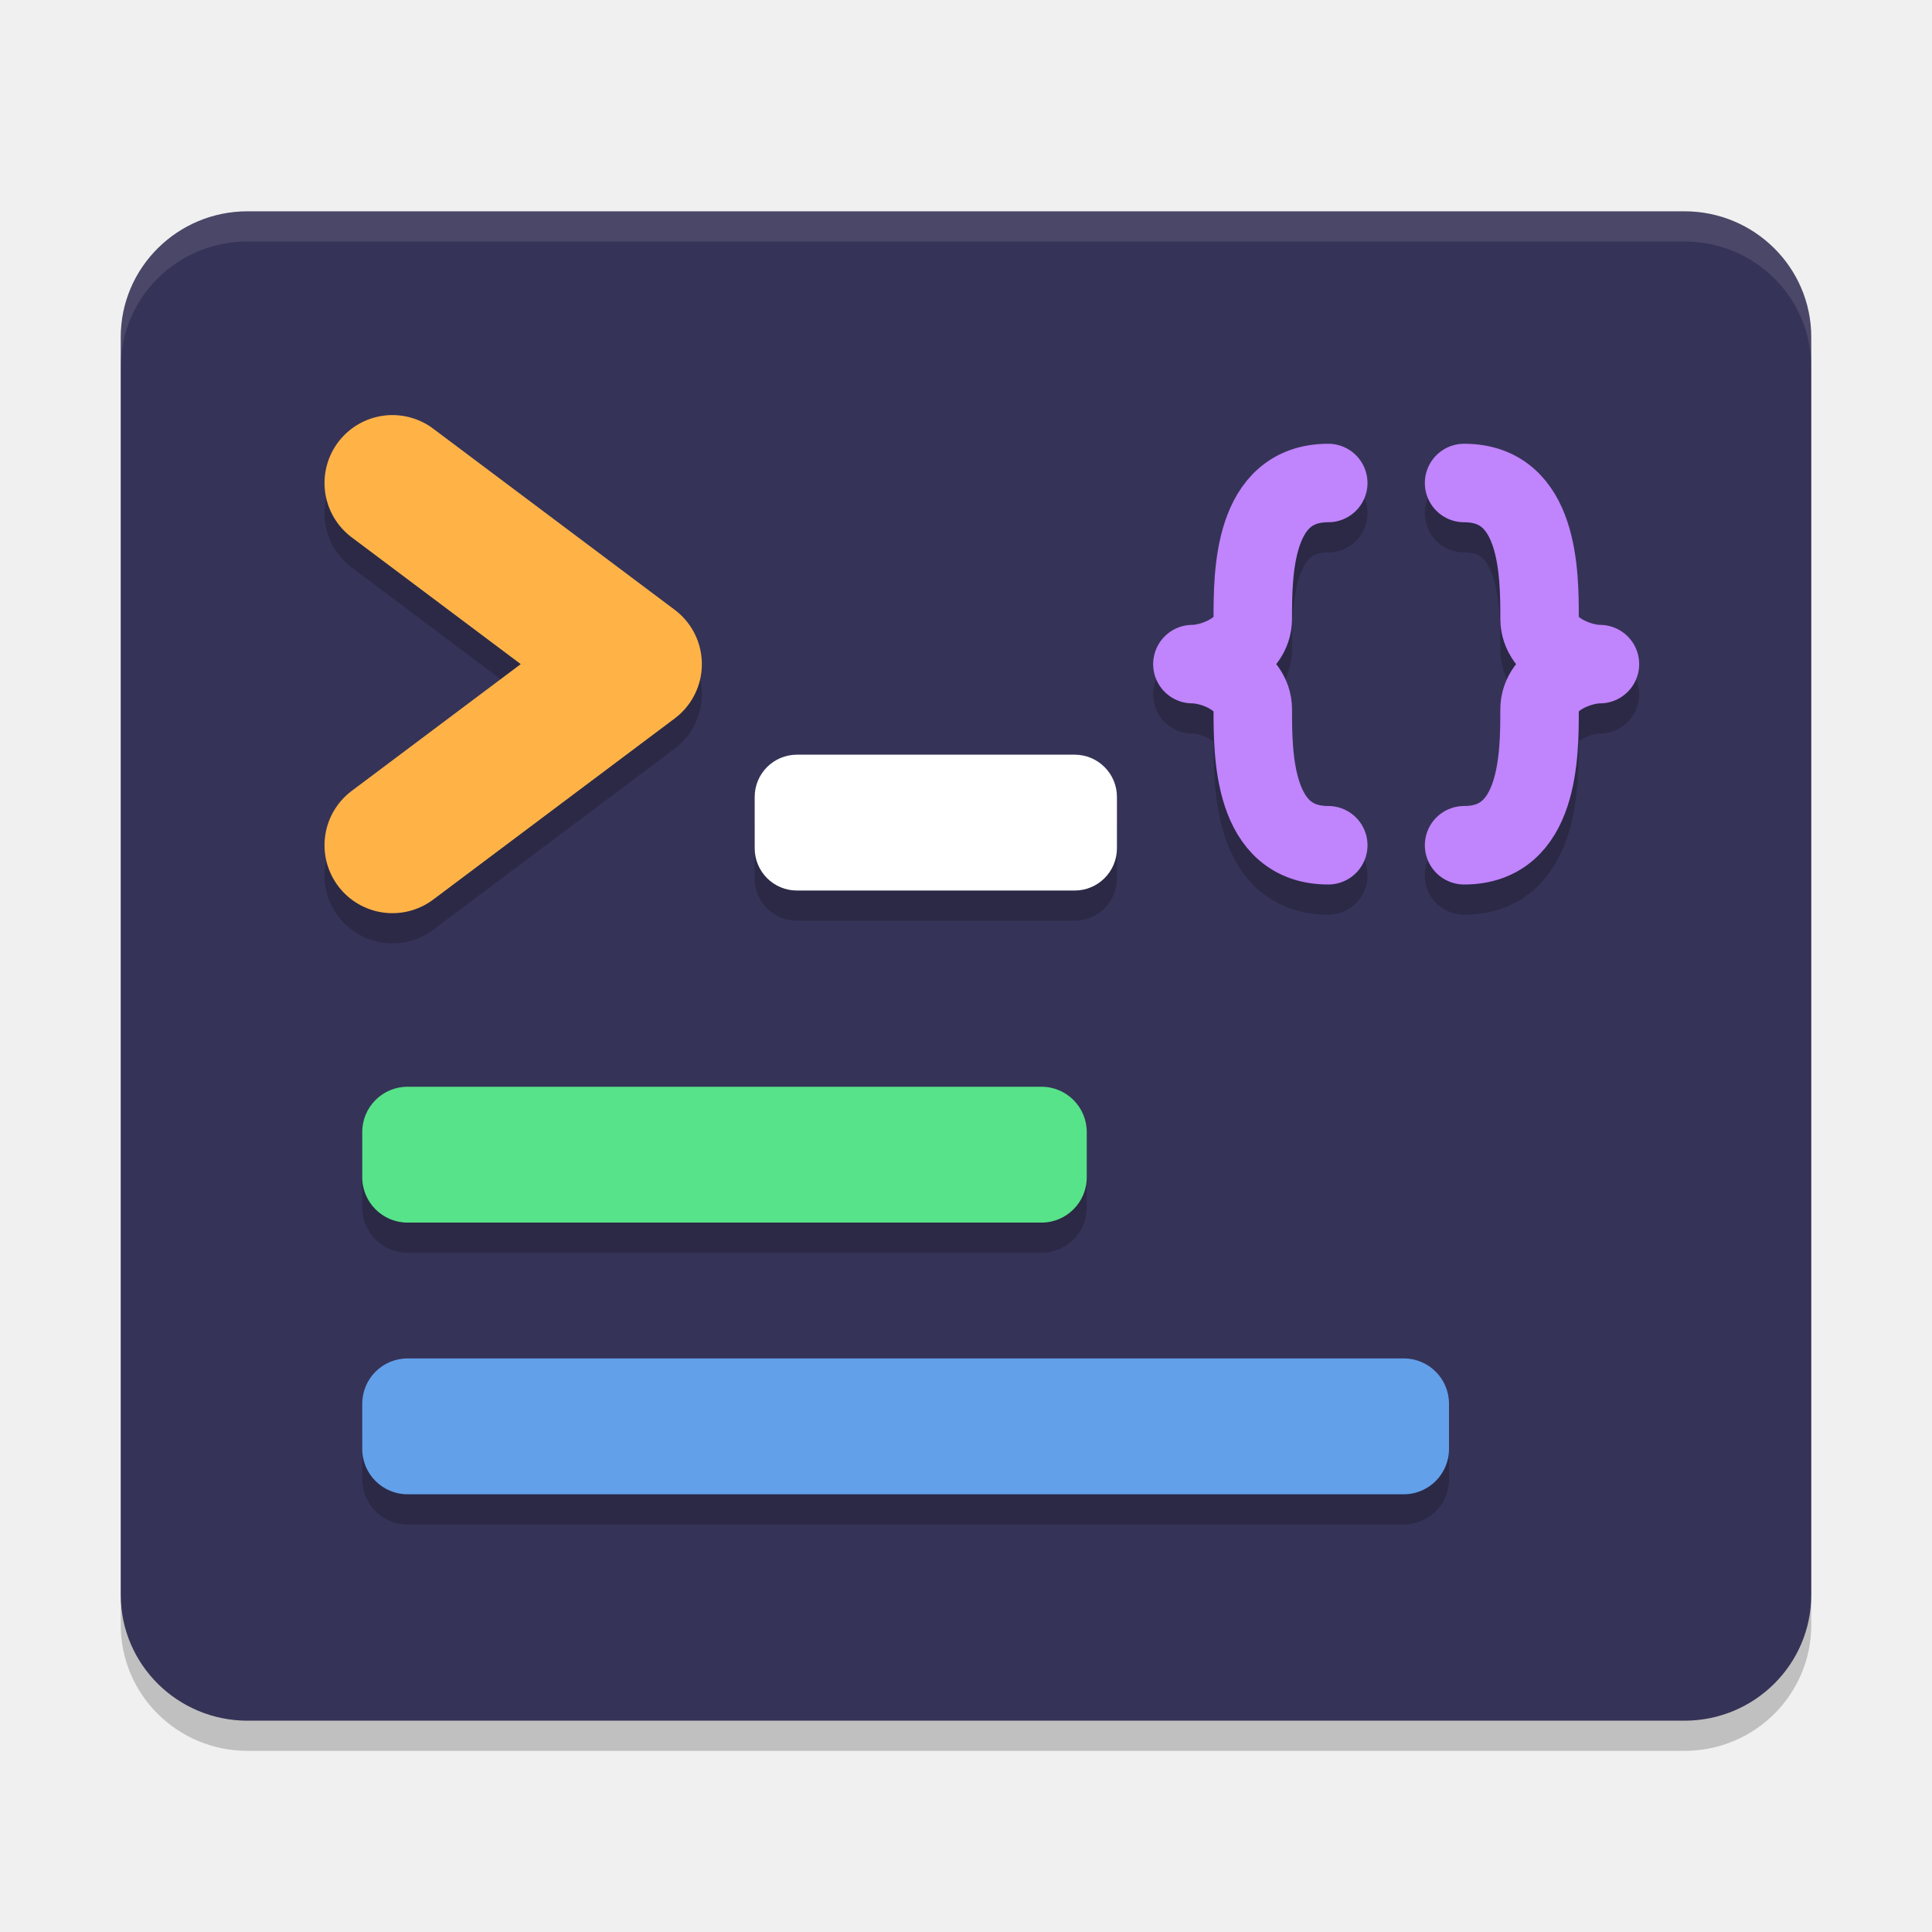
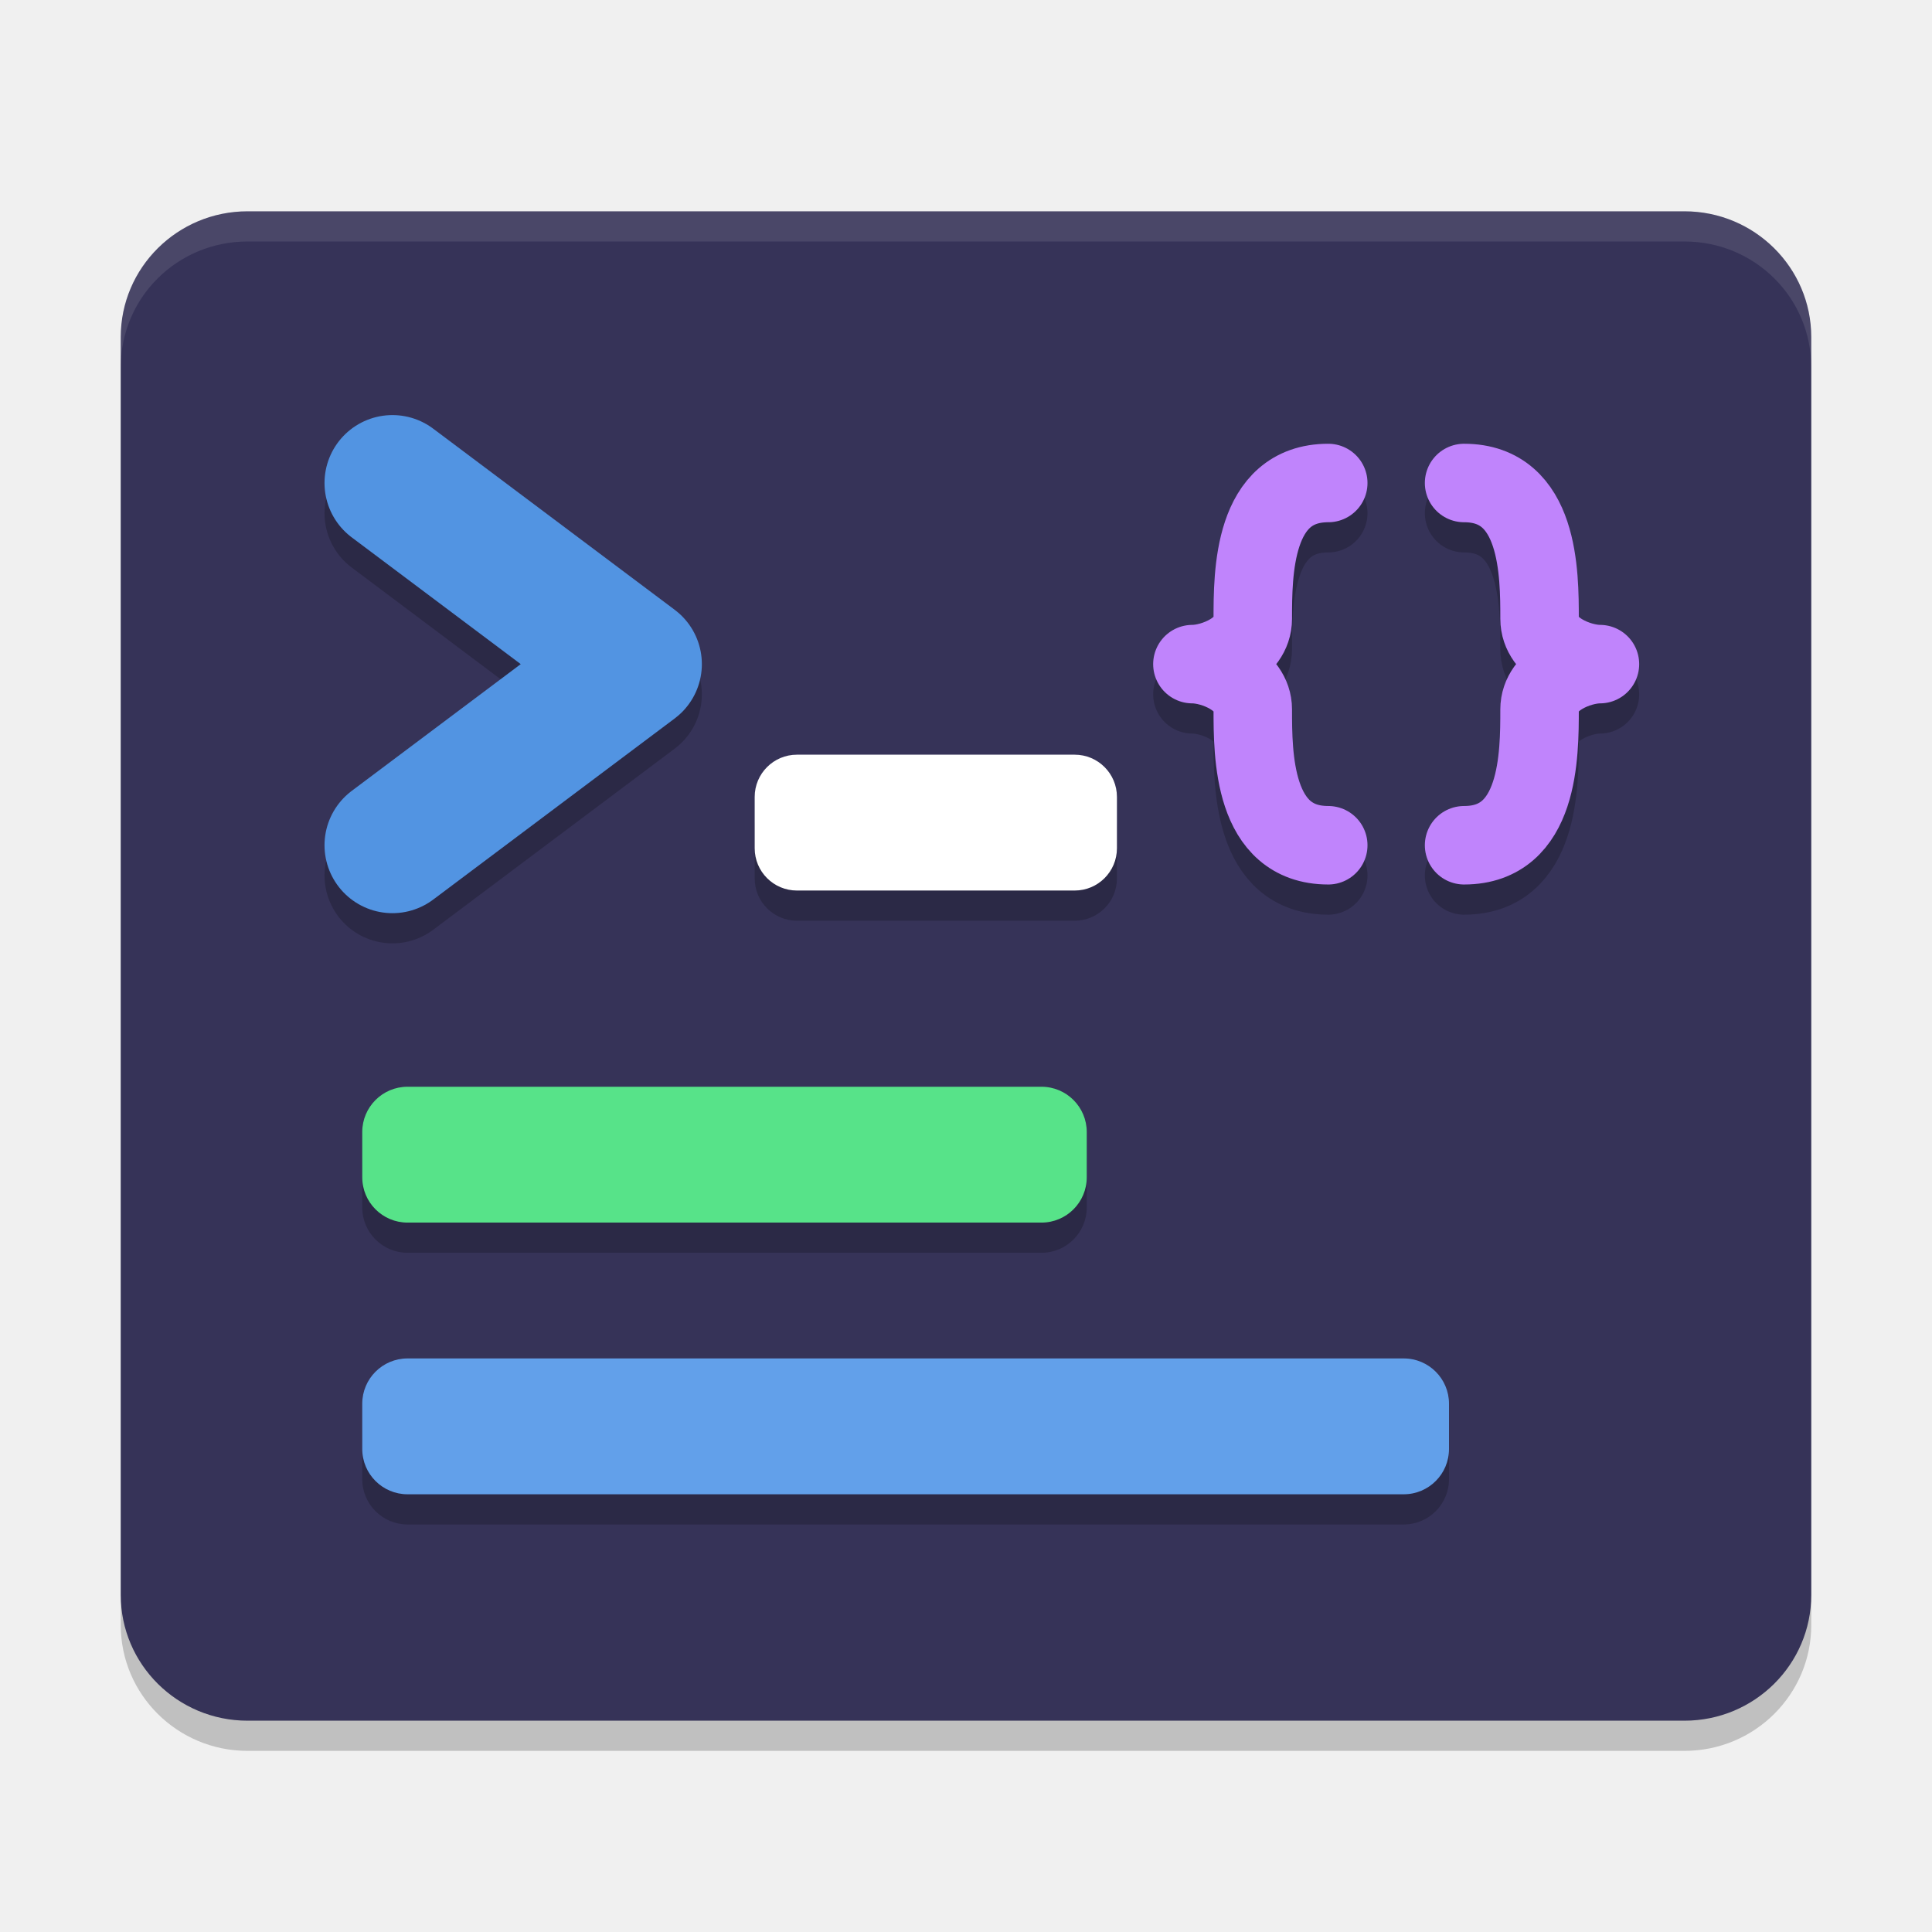
<svg xmlns="http://www.w3.org/2000/svg" width="64" height="64" version="1">
  <rect style="opacity:0.2" width="56" height="50" x="4" y="8" rx="4.2" ry="4.167" />
  <rect style="fill:#363358" width="56" height="50" x="4" y="7" rx="4.2" ry="4.167" />
  <path style="opacity:0.1;fill:#ffffff" d="M 8.199 7 C 5.872 7 4 8.86 4 11.168 L 4 12.168 C 4 9.86 5.872 8 8.199 8 L 55.801 8 C 58.128 8 60 9.86 60 12.168 L 60 11.168 C 60 8.86 58.128 7 55.801 7 L 8.199 7 z" />
  <g style="opacity:0.2" transform="translate(0,1)">
    <path d="M 13,16 L 21,22 L 13,28" fill="none" stroke="#000000" stroke-width="4.5" stroke-linecap="round" stroke-linejoin="round" />
    <rect width="12" height="4.5" x="25" y="25" rx="1.4" />
    <path d="M 44,16 C 41.5,16 41.5,19 41.5,20.5 C 41.5,21.5 40.2,22 39.5,22 C 40.2,22 41.5,22.5 41.5,23.5 C 41.5,25 41.5,28 44,28 M 48.5,16 C 51,16 51,19 51,20.5 C 51,21.5 52.3,22 53,22 C 52.3,22 51,22.5 51,23.5 C 51,25 51,28 48.5,28" fill="none" stroke="#000000" stroke-width="2.6" stroke-linecap="round" stroke-linejoin="round" />
    <rect width="24" height="4.5" x="12" y="36" rx="1.5" />
    <rect width="36" height="4.5" x="12" y="45" rx="1.5" />
  </g>
-   <path d="M 13,16 L 21,22 L 13,28" fill="none" stroke="#ffb347" stroke-width="4.5" stroke-linecap="round" stroke-linejoin="round" />
+   <path d="M 13,16 L 21,22 L 13,28" fill="none" stroke="#5294e2" stroke-width="4.5" stroke-linecap="round" stroke-linejoin="round" />
  <rect style="fill:#ffffff" width="12" height="4.5" x="25" y="25" rx="1.4" />
  <path d="M 44,16 C 41.5,16 41.5,19 41.5,20.5 C 41.5,21.5 40.2,22 39.5,22 C 40.2,22 41.5,22.5 41.5,23.5 C 41.5,25 41.5,28 44,28 M 48.5,16 C 51,16 51,19 51,20.5 C 51,21.5 52.3,22 53,22 C 52.3,22 51,22.5 51,23.5 C 51,25 51,28 48.5,28" fill="none" stroke="#c084fc" stroke-width="2.6" stroke-linecap="round" stroke-linejoin="round" />
  <rect style="fill:#57e389" width="24" height="4.5" x="12" y="36" rx="1.5" />
  <rect style="fill:#62a0ea" width="36" height="4.5" x="12" y="45" rx="1.5" />
</svg>
